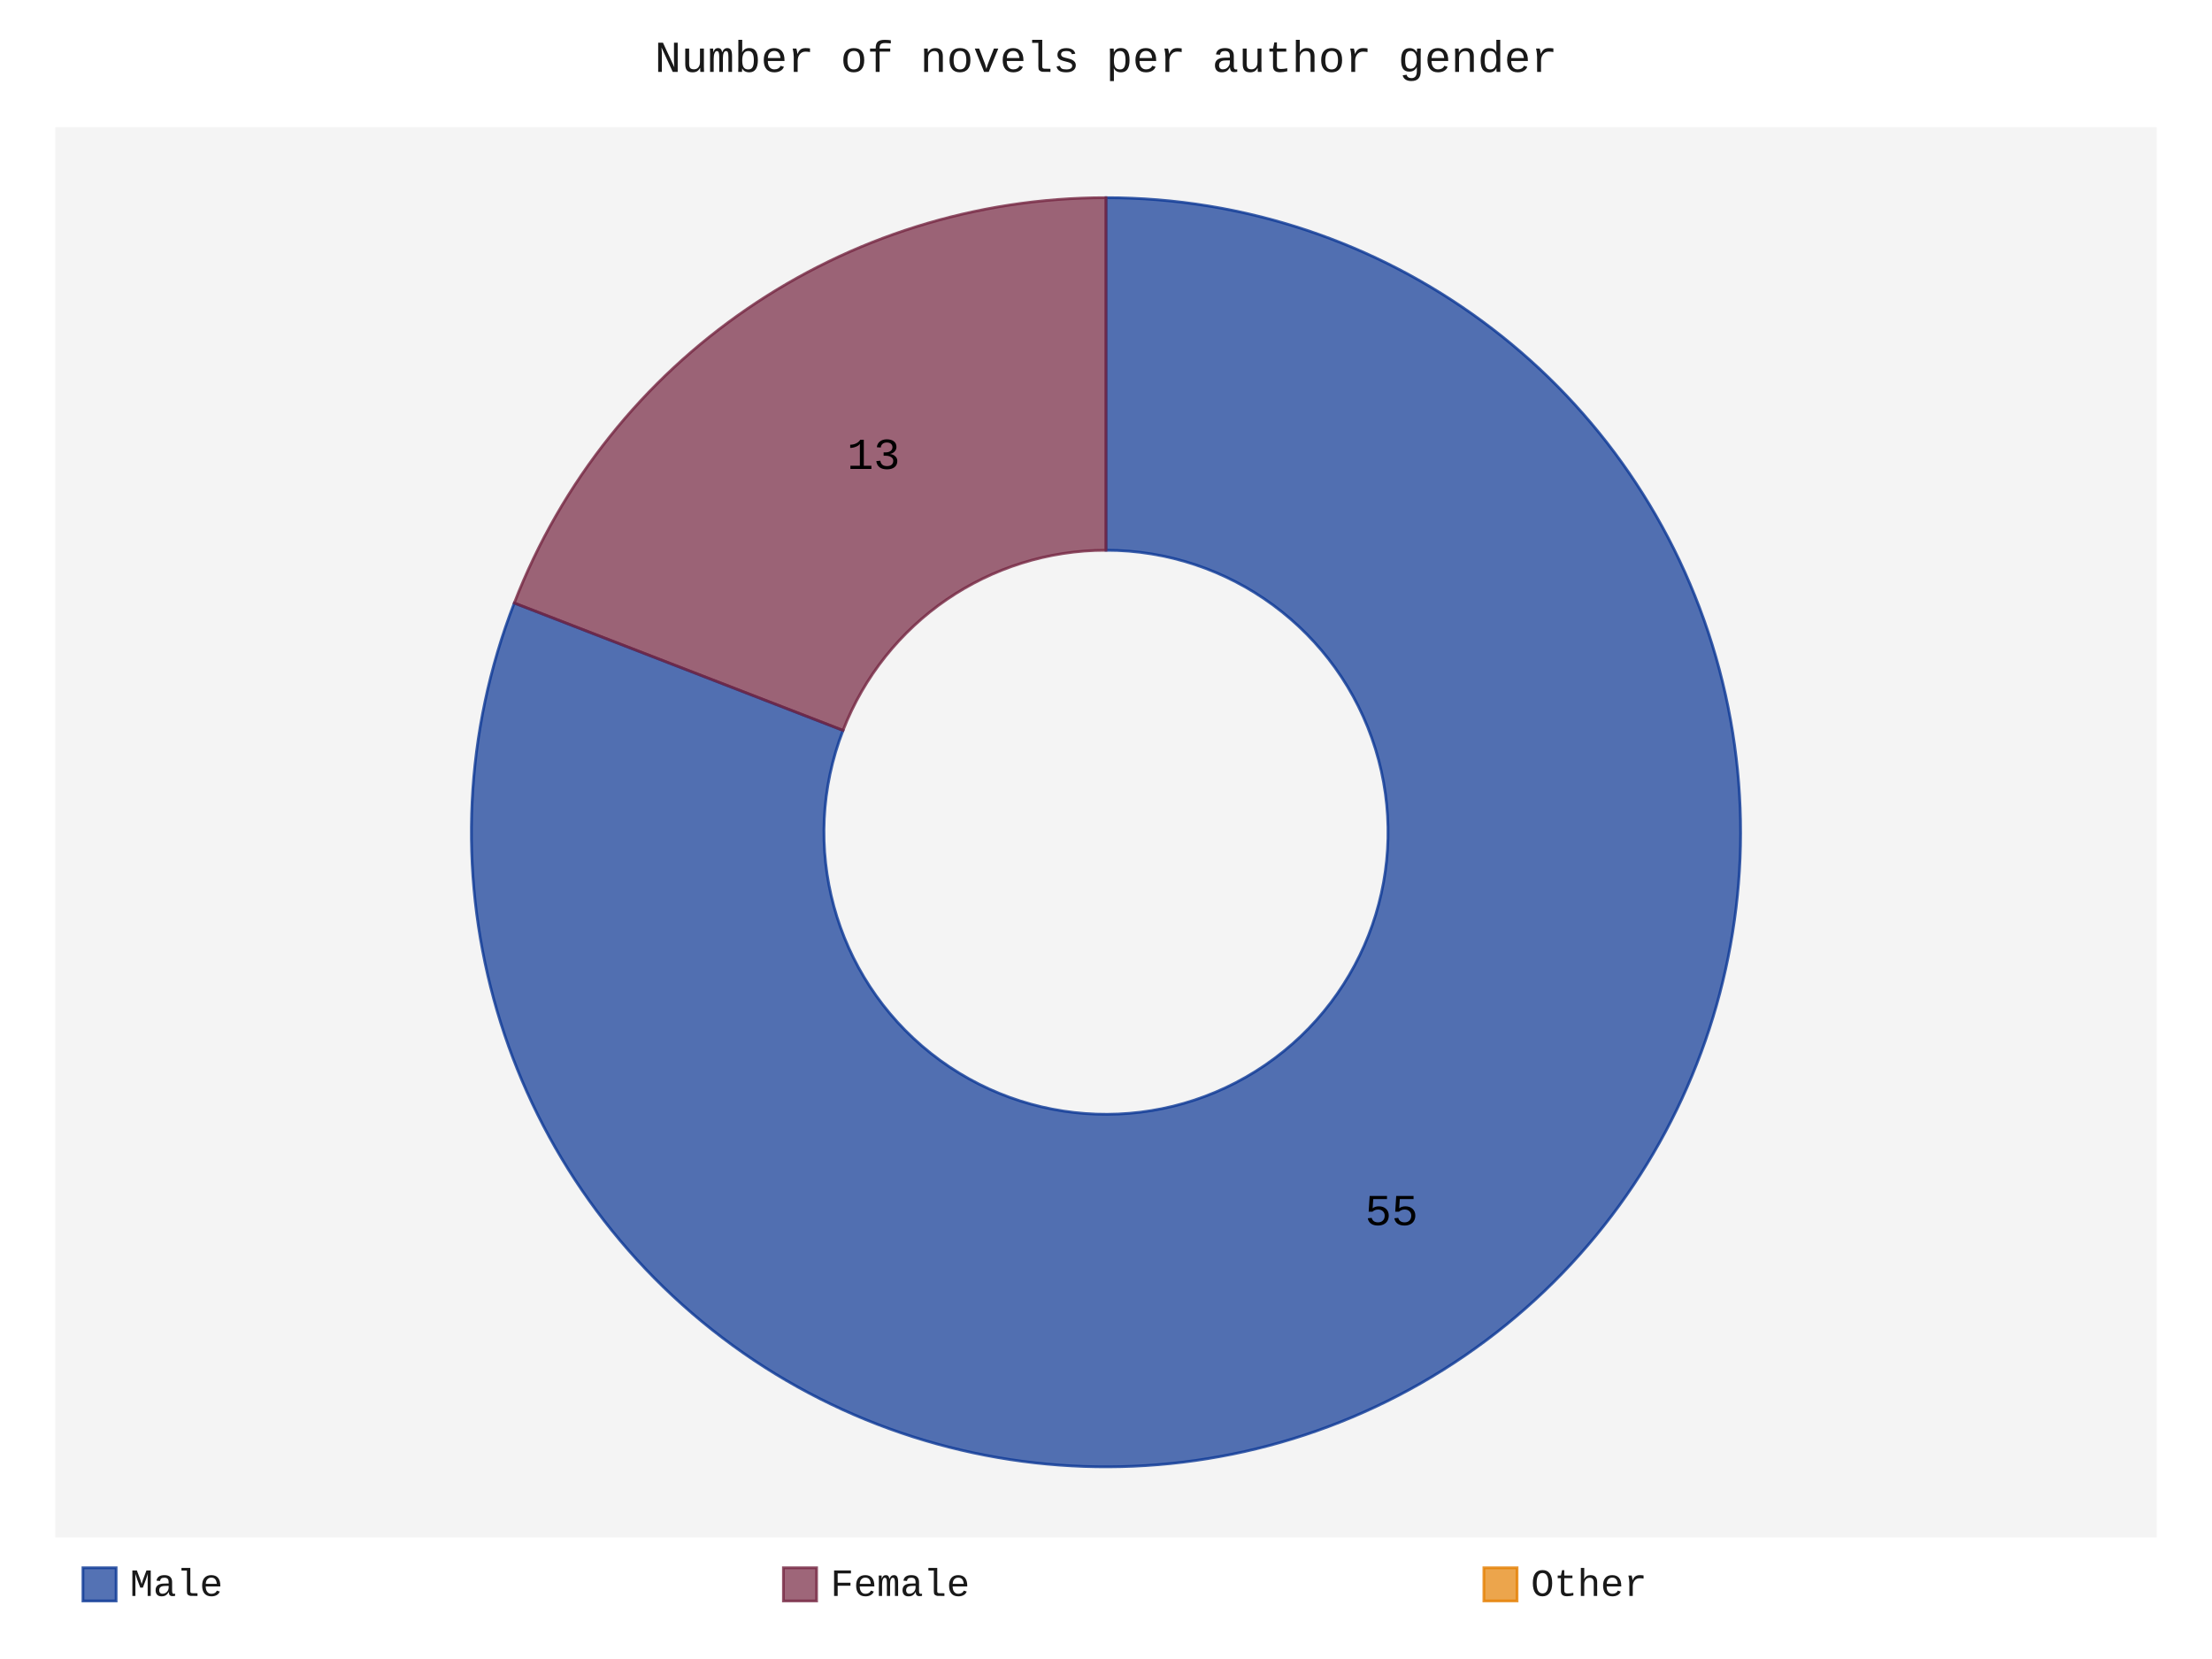
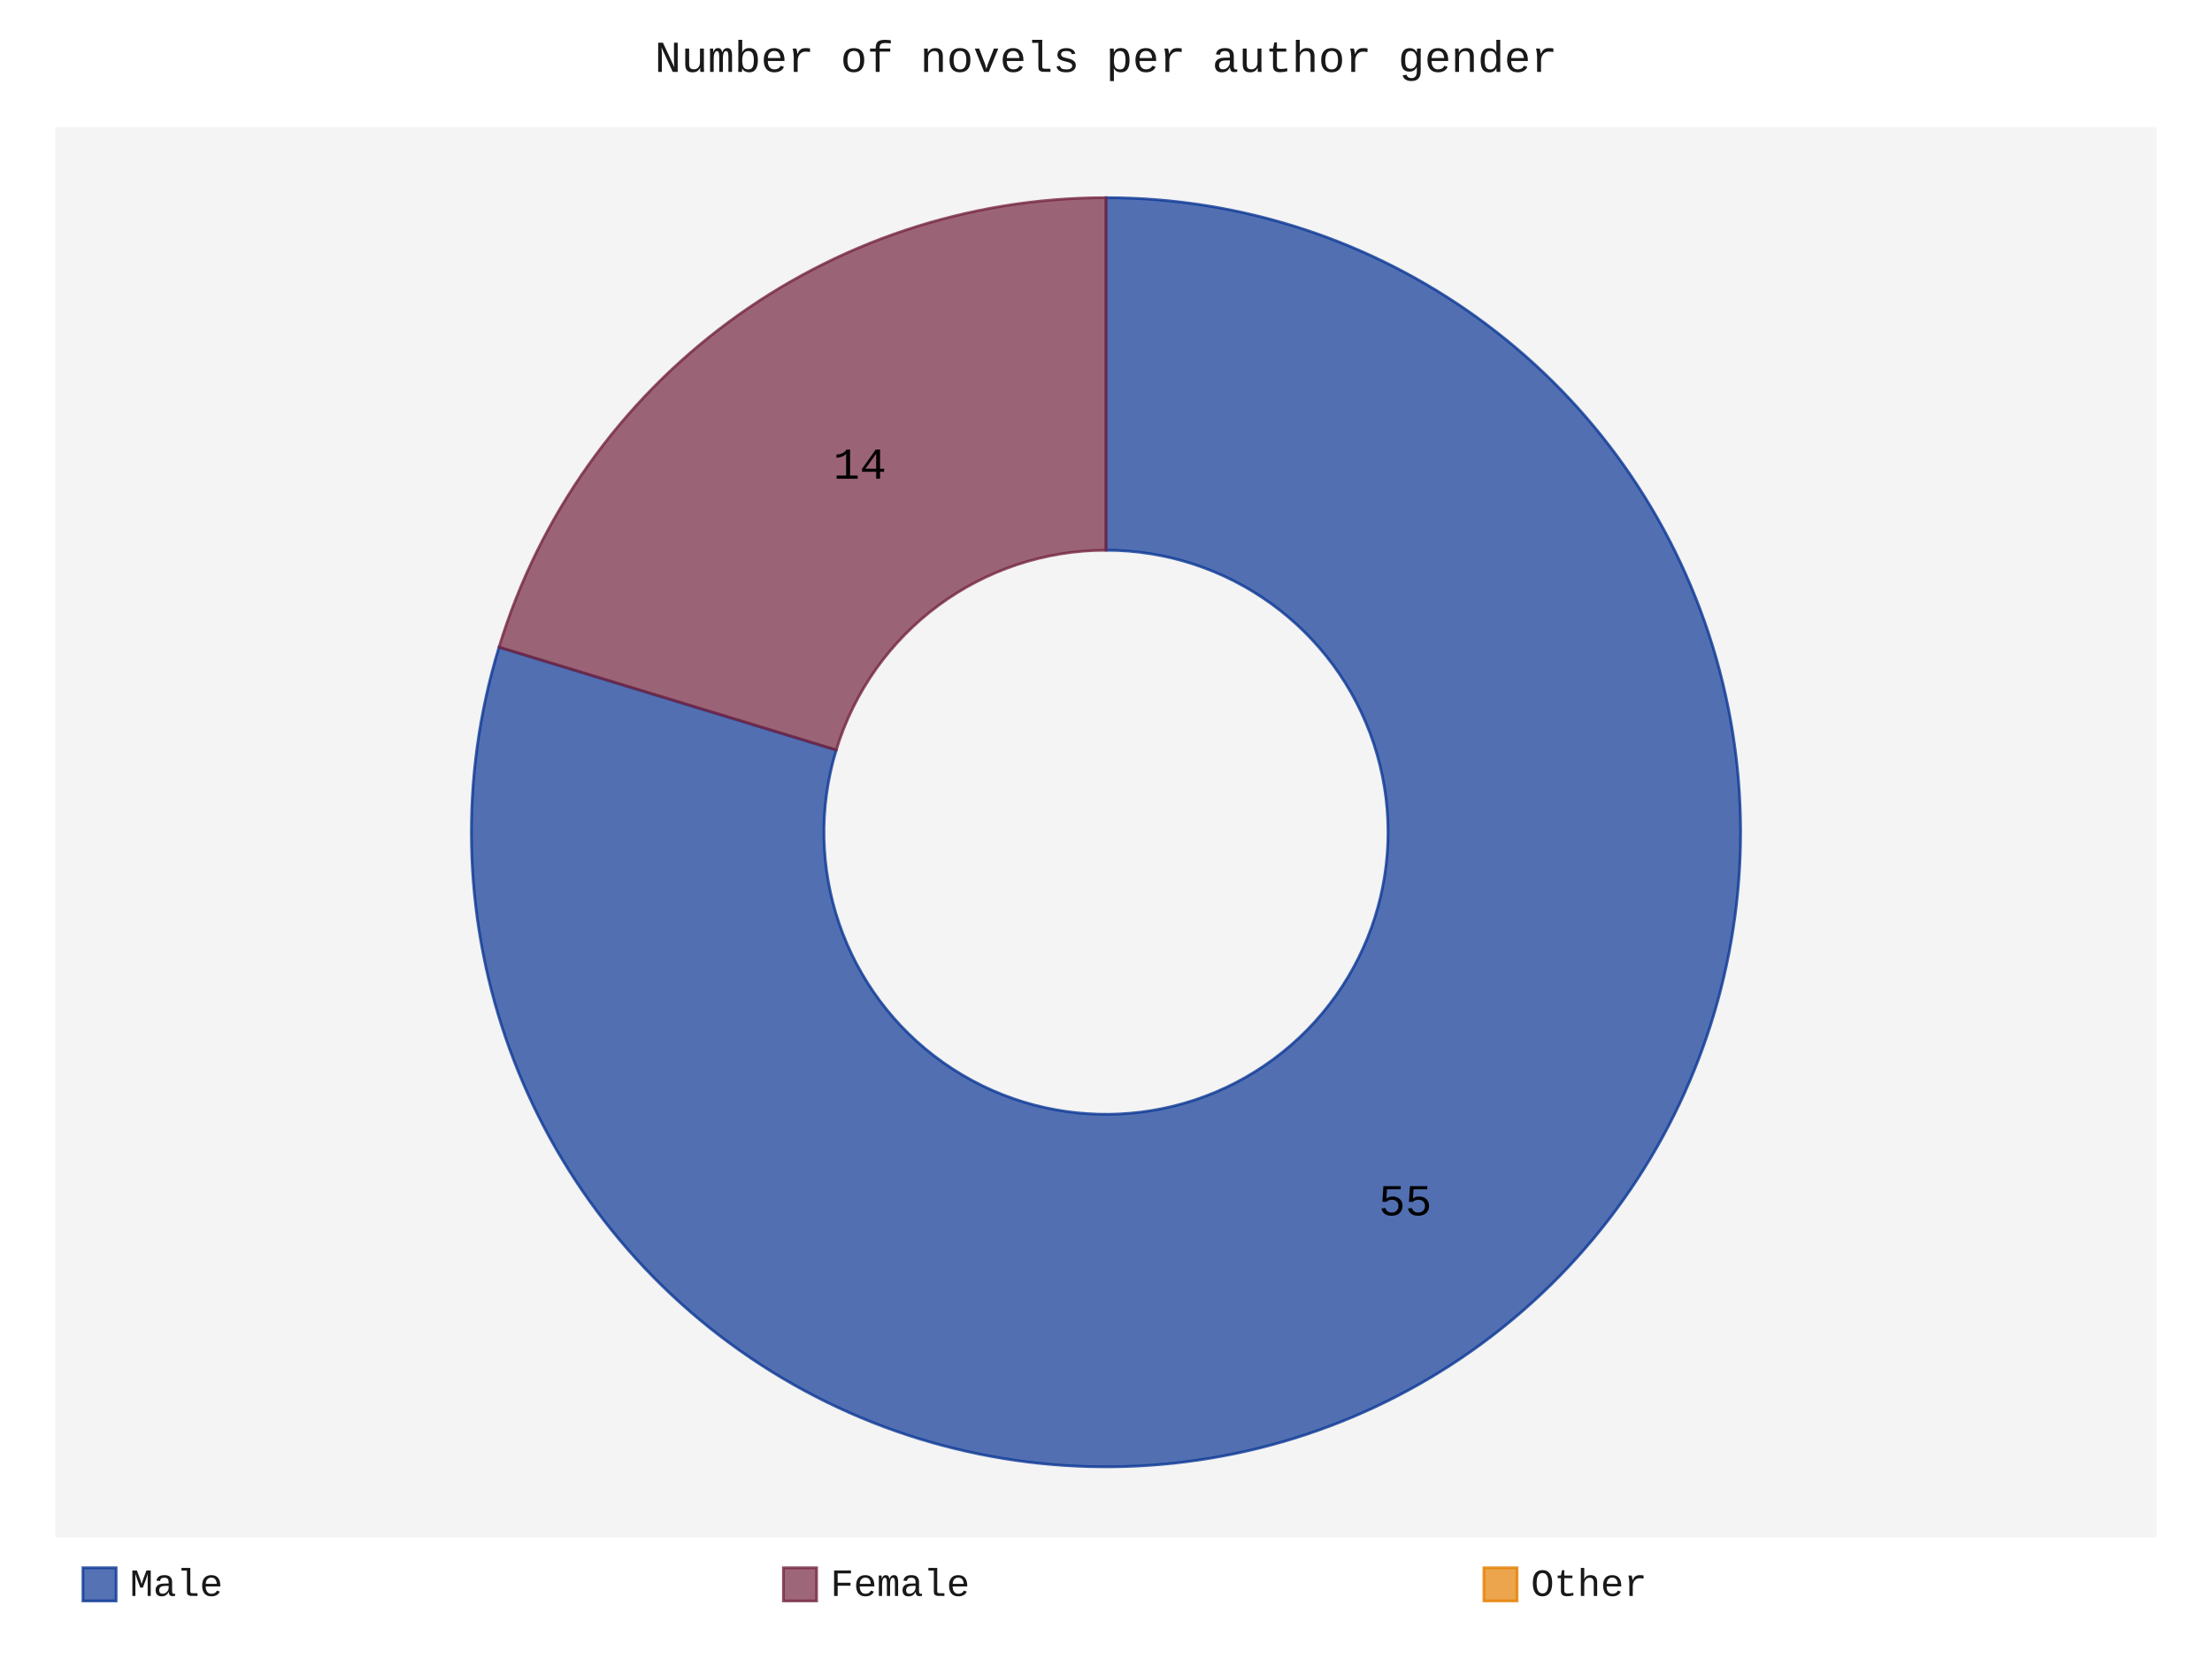
- <svg xmlns="http://www.w3.org/2000/svg" id="chart-c440b8f5-5df2-4c98-a96b-834a48d951c0" class="pygal-chart" viewBox="0 0 800 600">
+ <svg xmlns="http://www.w3.org/2000/svg" id="chart-ef74b21b-79a1-489d-b6f6-b1f09c086d42" class="pygal-chart" viewBox="0 0 800 600">
  <defs>
-     <style type="text/css">#chart-c440b8f5-5df2-4c98-a96b-834a48d951c0{-webkit-user-select:none;-webkit-font-smoothing:antialiased;font-family:Consolas,"Liberation Mono",Menlo,Courier,monospace}#chart-c440b8f5-5df2-4c98-a96b-834a48d951c0 .title{font-family:Consolas,"Liberation Mono",Menlo,Courier,monospace;font-size:16px}#chart-c440b8f5-5df2-4c98-a96b-834a48d951c0 .legends .legend text{font-family:Consolas,"Liberation Mono",Menlo,Courier,monospace;font-size:14px}#chart-c440b8f5-5df2-4c98-a96b-834a48d951c0 .axis text{font-family:Consolas,"Liberation Mono",Menlo,Courier,monospace;font-size:10px}#chart-c440b8f5-5df2-4c98-a96b-834a48d951c0 .axis text.major{font-family:Consolas,"Liberation Mono",Menlo,Courier,monospace;font-size:10px}#chart-c440b8f5-5df2-4c98-a96b-834a48d951c0 .text-overlay text.value{font-family:Consolas,"Liberation Mono",Menlo,Courier,monospace;font-size:16px}#chart-c440b8f5-5df2-4c98-a96b-834a48d951c0 .text-overlay text.label{font-family:Consolas,"Liberation Mono",Menlo,Courier,monospace;font-size:10px}#chart-c440b8f5-5df2-4c98-a96b-834a48d951c0 .tooltip{font-family:Consolas,"Liberation Mono",Menlo,Courier,monospace;font-size:14px}#chart-c440b8f5-5df2-4c98-a96b-834a48d951c0 text.no_data{font-family:Consolas,"Liberation Mono",Menlo,Courier,monospace;font-size:64px}
- #chart-c440b8f5-5df2-4c98-a96b-834a48d951c0{background-color:transparent}#chart-c440b8f5-5df2-4c98-a96b-834a48d951c0 path,#chart-c440b8f5-5df2-4c98-a96b-834a48d951c0 line,#chart-c440b8f5-5df2-4c98-a96b-834a48d951c0 rect,#chart-c440b8f5-5df2-4c98-a96b-834a48d951c0 circle{-webkit-transition:150ms;-moz-transition:150ms;transition:150ms}#chart-c440b8f5-5df2-4c98-a96b-834a48d951c0 .graph &gt; .background{fill:transparent}#chart-c440b8f5-5df2-4c98-a96b-834a48d951c0 .plot &gt; .background{fill:rgba(240,240,240,0.7)}#chart-c440b8f5-5df2-4c98-a96b-834a48d951c0 .graph{fill:rgba(0,0,0,0.9)}#chart-c440b8f5-5df2-4c98-a96b-834a48d951c0 text.no_data{fill:rgba(0,0,0,0.9)}#chart-c440b8f5-5df2-4c98-a96b-834a48d951c0 .title{fill:rgba(0,0,0,0.9)}#chart-c440b8f5-5df2-4c98-a96b-834a48d951c0 .legends .legend text{fill:rgba(0,0,0,0.9)}#chart-c440b8f5-5df2-4c98-a96b-834a48d951c0 .legends .legend:hover text{fill:rgba(0,0,0,0.9)}#chart-c440b8f5-5df2-4c98-a96b-834a48d951c0 .axis .line{stroke:rgba(0,0,0,0.9)}#chart-c440b8f5-5df2-4c98-a96b-834a48d951c0 .axis .guide.line{stroke:rgba(0,0,0,0.5)}#chart-c440b8f5-5df2-4c98-a96b-834a48d951c0 .axis .major.line{stroke:rgba(0,0,0,0.9)}#chart-c440b8f5-5df2-4c98-a96b-834a48d951c0 .axis text.major{fill:rgba(0,0,0,0.9)}#chart-c440b8f5-5df2-4c98-a96b-834a48d951c0 .axis.y .guides:hover .guide.line,#chart-c440b8f5-5df2-4c98-a96b-834a48d951c0 .line-graph .axis.x .guides:hover .guide.line,#chart-c440b8f5-5df2-4c98-a96b-834a48d951c0 .stackedline-graph .axis.x .guides:hover .guide.line,#chart-c440b8f5-5df2-4c98-a96b-834a48d951c0 .xy-graph .axis.x .guides:hover .guide.line{stroke:rgba(0,0,0,0.9)}#chart-c440b8f5-5df2-4c98-a96b-834a48d951c0 .axis .guides:hover text{fill:rgba(0,0,0,0.9)}#chart-c440b8f5-5df2-4c98-a96b-834a48d951c0 .reactive{fill-opacity:.7;stroke-opacity:.8}#chart-c440b8f5-5df2-4c98-a96b-834a48d951c0 .ci{stroke:rgba(0,0,0,0.9)}#chart-c440b8f5-5df2-4c98-a96b-834a48d951c0 .reactive.active,#chart-c440b8f5-5df2-4c98-a96b-834a48d951c0 .active .reactive{fill-opacity:.8;stroke-opacity:.9;stroke-width:4}#chart-c440b8f5-5df2-4c98-a96b-834a48d951c0 .ci .reactive.active{stroke-width:1.5}#chart-c440b8f5-5df2-4c98-a96b-834a48d951c0 .series text{fill:rgba(0,0,0,0.9)}#chart-c440b8f5-5df2-4c98-a96b-834a48d951c0 .tooltip rect{fill:rgba(240,240,240,0.7);stroke:rgba(0,0,0,0.9);-webkit-transition:opacity 150ms;-moz-transition:opacity 150ms;transition:opacity 150ms}#chart-c440b8f5-5df2-4c98-a96b-834a48d951c0 .tooltip .label{fill:rgba(0,0,0,0.9)}#chart-c440b8f5-5df2-4c98-a96b-834a48d951c0 .tooltip .label{fill:rgba(0,0,0,0.9)}#chart-c440b8f5-5df2-4c98-a96b-834a48d951c0 .tooltip .legend{font-size:.8em;fill:rgba(0,0,0,0.5)}#chart-c440b8f5-5df2-4c98-a96b-834a48d951c0 .tooltip .x_label{font-size:.6em;fill:rgba(0,0,0,0.9)}#chart-c440b8f5-5df2-4c98-a96b-834a48d951c0 .tooltip .xlink{font-size:.5em;text-decoration:underline}#chart-c440b8f5-5df2-4c98-a96b-834a48d951c0 .tooltip .value{font-size:1.5em}#chart-c440b8f5-5df2-4c98-a96b-834a48d951c0 .bound{font-size:.5em}#chart-c440b8f5-5df2-4c98-a96b-834a48d951c0 .max-value{font-size:.75em;fill:rgba(0,0,0,0.5)}#chart-c440b8f5-5df2-4c98-a96b-834a48d951c0 .map-element{fill:rgba(240,240,240,0.7);stroke:rgba(0,0,0,0.5) !important}#chart-c440b8f5-5df2-4c98-a96b-834a48d951c0 .map-element .reactive{fill-opacity:inherit;stroke-opacity:inherit}#chart-c440b8f5-5df2-4c98-a96b-834a48d951c0 .color-0,#chart-c440b8f5-5df2-4c98-a96b-834a48d951c0 .color-0 a:visited{stroke:rgb(12,55,149);fill:rgb(12,55,149)}#chart-c440b8f5-5df2-4c98-a96b-834a48d951c0 .color-1,#chart-c440b8f5-5df2-4c98-a96b-834a48d951c0 .color-1 a:visited{stroke:rgb(117,38,65);fill:rgb(117,38,65)}#chart-c440b8f5-5df2-4c98-a96b-834a48d951c0 .color-2,#chart-c440b8f5-5df2-4c98-a96b-834a48d951c0 .color-2 a:visited{stroke:rgb(228,127,0);fill:rgb(228,127,0)}#chart-c440b8f5-5df2-4c98-a96b-834a48d951c0 .text-overlay .color-0 text{fill:black}#chart-c440b8f5-5df2-4c98-a96b-834a48d951c0 .text-overlay .color-1 text{fill:black}#chart-c440b8f5-5df2-4c98-a96b-834a48d951c0 .text-overlay .color-2 text{fill:black}
- #chart-c440b8f5-5df2-4c98-a96b-834a48d951c0 text.no_data{text-anchor:middle}#chart-c440b8f5-5df2-4c98-a96b-834a48d951c0 .guide.line{fill:none}#chart-c440b8f5-5df2-4c98-a96b-834a48d951c0 .centered{text-anchor:middle}#chart-c440b8f5-5df2-4c98-a96b-834a48d951c0 .title{text-anchor:middle}#chart-c440b8f5-5df2-4c98-a96b-834a48d951c0 .legends .legend text{fill-opacity:1}#chart-c440b8f5-5df2-4c98-a96b-834a48d951c0 .axis.x text{text-anchor:middle}#chart-c440b8f5-5df2-4c98-a96b-834a48d951c0 .axis.x:not(.web) text[transform]{text-anchor:start}#chart-c440b8f5-5df2-4c98-a96b-834a48d951c0 .axis.x:not(.web) text[transform].backwards{text-anchor:end}#chart-c440b8f5-5df2-4c98-a96b-834a48d951c0 .axis.y text{text-anchor:end}#chart-c440b8f5-5df2-4c98-a96b-834a48d951c0 .axis.y text[transform].backwards{text-anchor:start}#chart-c440b8f5-5df2-4c98-a96b-834a48d951c0 .axis.y2 text{text-anchor:start}#chart-c440b8f5-5df2-4c98-a96b-834a48d951c0 .axis.y2 text[transform].backwards{text-anchor:end}#chart-c440b8f5-5df2-4c98-a96b-834a48d951c0 .axis .guide.line{stroke-dasharray:4,4}#chart-c440b8f5-5df2-4c98-a96b-834a48d951c0 .axis .major.guide.line{stroke-dasharray:6,6}#chart-c440b8f5-5df2-4c98-a96b-834a48d951c0 .horizontal .axis.y .guide.line,#chart-c440b8f5-5df2-4c98-a96b-834a48d951c0 .horizontal .axis.y2 .guide.line,#chart-c440b8f5-5df2-4c98-a96b-834a48d951c0 .vertical .axis.x .guide.line{opacity:0}#chart-c440b8f5-5df2-4c98-a96b-834a48d951c0 .horizontal .axis.always_show .guide.line,#chart-c440b8f5-5df2-4c98-a96b-834a48d951c0 .vertical .axis.always_show .guide.line{opacity:1 !important}#chart-c440b8f5-5df2-4c98-a96b-834a48d951c0 .axis.y .guides:hover .guide.line,#chart-c440b8f5-5df2-4c98-a96b-834a48d951c0 .axis.y2 .guides:hover .guide.line,#chart-c440b8f5-5df2-4c98-a96b-834a48d951c0 .axis.x .guides:hover .guide.line{opacity:1}#chart-c440b8f5-5df2-4c98-a96b-834a48d951c0 .axis .guides:hover text{opacity:1}#chart-c440b8f5-5df2-4c98-a96b-834a48d951c0 .nofill{fill:none}#chart-c440b8f5-5df2-4c98-a96b-834a48d951c0 .subtle-fill{fill-opacity:.2}#chart-c440b8f5-5df2-4c98-a96b-834a48d951c0 .dot{stroke-width:1px;fill-opacity:1}#chart-c440b8f5-5df2-4c98-a96b-834a48d951c0 .dot.active{stroke-width:5px}#chart-c440b8f5-5df2-4c98-a96b-834a48d951c0 .dot.negative{fill:transparent}#chart-c440b8f5-5df2-4c98-a96b-834a48d951c0 text,#chart-c440b8f5-5df2-4c98-a96b-834a48d951c0 tspan{stroke:none !important}#chart-c440b8f5-5df2-4c98-a96b-834a48d951c0 .series text.active{opacity:1}#chart-c440b8f5-5df2-4c98-a96b-834a48d951c0 .tooltip rect{fill-opacity:.95;stroke-width:.5}#chart-c440b8f5-5df2-4c98-a96b-834a48d951c0 .tooltip text{fill-opacity:1}#chart-c440b8f5-5df2-4c98-a96b-834a48d951c0 .showable{visibility:hidden}#chart-c440b8f5-5df2-4c98-a96b-834a48d951c0 .showable.shown{visibility:visible}#chart-c440b8f5-5df2-4c98-a96b-834a48d951c0 .gauge-background{fill:rgba(229,229,229,1);stroke:none}#chart-c440b8f5-5df2-4c98-a96b-834a48d951c0 .bg-lines{stroke:transparent;stroke-width:2px}</style>
+     <style type="text/css">#chart-ef74b21b-79a1-489d-b6f6-b1f09c086d42{-webkit-user-select:none;-webkit-font-smoothing:antialiased;font-family:Consolas,"Liberation Mono",Menlo,Courier,monospace}#chart-ef74b21b-79a1-489d-b6f6-b1f09c086d42 .title{font-family:Consolas,"Liberation Mono",Menlo,Courier,monospace;font-size:16px}#chart-ef74b21b-79a1-489d-b6f6-b1f09c086d42 .legends .legend text{font-family:Consolas,"Liberation Mono",Menlo,Courier,monospace;font-size:14px}#chart-ef74b21b-79a1-489d-b6f6-b1f09c086d42 .axis text{font-family:Consolas,"Liberation Mono",Menlo,Courier,monospace;font-size:10px}#chart-ef74b21b-79a1-489d-b6f6-b1f09c086d42 .axis text.major{font-family:Consolas,"Liberation Mono",Menlo,Courier,monospace;font-size:10px}#chart-ef74b21b-79a1-489d-b6f6-b1f09c086d42 .text-overlay text.value{font-family:Consolas,"Liberation Mono",Menlo,Courier,monospace;font-size:16px}#chart-ef74b21b-79a1-489d-b6f6-b1f09c086d42 .text-overlay text.label{font-family:Consolas,"Liberation Mono",Menlo,Courier,monospace;font-size:10px}#chart-ef74b21b-79a1-489d-b6f6-b1f09c086d42 .tooltip{font-family:Consolas,"Liberation Mono",Menlo,Courier,monospace;font-size:14px}#chart-ef74b21b-79a1-489d-b6f6-b1f09c086d42 text.no_data{font-family:Consolas,"Liberation Mono",Menlo,Courier,monospace;font-size:64px}
+ #chart-ef74b21b-79a1-489d-b6f6-b1f09c086d42{background-color:transparent}#chart-ef74b21b-79a1-489d-b6f6-b1f09c086d42 path,#chart-ef74b21b-79a1-489d-b6f6-b1f09c086d42 line,#chart-ef74b21b-79a1-489d-b6f6-b1f09c086d42 rect,#chart-ef74b21b-79a1-489d-b6f6-b1f09c086d42 circle{-webkit-transition:150ms;-moz-transition:150ms;transition:150ms}#chart-ef74b21b-79a1-489d-b6f6-b1f09c086d42 .graph &gt; .background{fill:transparent}#chart-ef74b21b-79a1-489d-b6f6-b1f09c086d42 .plot &gt; .background{fill:rgba(240,240,240,0.7)}#chart-ef74b21b-79a1-489d-b6f6-b1f09c086d42 .graph{fill:rgba(0,0,0,0.9)}#chart-ef74b21b-79a1-489d-b6f6-b1f09c086d42 text.no_data{fill:rgba(0,0,0,0.9)}#chart-ef74b21b-79a1-489d-b6f6-b1f09c086d42 .title{fill:rgba(0,0,0,0.9)}#chart-ef74b21b-79a1-489d-b6f6-b1f09c086d42 .legends .legend text{fill:rgba(0,0,0,0.9)}#chart-ef74b21b-79a1-489d-b6f6-b1f09c086d42 .legends .legend:hover text{fill:rgba(0,0,0,0.9)}#chart-ef74b21b-79a1-489d-b6f6-b1f09c086d42 .axis .line{stroke:rgba(0,0,0,0.9)}#chart-ef74b21b-79a1-489d-b6f6-b1f09c086d42 .axis .guide.line{stroke:rgba(0,0,0,0.5)}#chart-ef74b21b-79a1-489d-b6f6-b1f09c086d42 .axis .major.line{stroke:rgba(0,0,0,0.9)}#chart-ef74b21b-79a1-489d-b6f6-b1f09c086d42 .axis text.major{fill:rgba(0,0,0,0.9)}#chart-ef74b21b-79a1-489d-b6f6-b1f09c086d42 .axis.y .guides:hover .guide.line,#chart-ef74b21b-79a1-489d-b6f6-b1f09c086d42 .line-graph .axis.x .guides:hover .guide.line,#chart-ef74b21b-79a1-489d-b6f6-b1f09c086d42 .stackedline-graph .axis.x .guides:hover .guide.line,#chart-ef74b21b-79a1-489d-b6f6-b1f09c086d42 .xy-graph .axis.x .guides:hover .guide.line{stroke:rgba(0,0,0,0.9)}#chart-ef74b21b-79a1-489d-b6f6-b1f09c086d42 .axis .guides:hover text{fill:rgba(0,0,0,0.9)}#chart-ef74b21b-79a1-489d-b6f6-b1f09c086d42 .reactive{fill-opacity:.7;stroke-opacity:.8}#chart-ef74b21b-79a1-489d-b6f6-b1f09c086d42 .ci{stroke:rgba(0,0,0,0.9)}#chart-ef74b21b-79a1-489d-b6f6-b1f09c086d42 .reactive.active,#chart-ef74b21b-79a1-489d-b6f6-b1f09c086d42 .active .reactive{fill-opacity:.8;stroke-opacity:.9;stroke-width:4}#chart-ef74b21b-79a1-489d-b6f6-b1f09c086d42 .ci .reactive.active{stroke-width:1.5}#chart-ef74b21b-79a1-489d-b6f6-b1f09c086d42 .series text{fill:rgba(0,0,0,0.9)}#chart-ef74b21b-79a1-489d-b6f6-b1f09c086d42 .tooltip rect{fill:rgba(240,240,240,0.7);stroke:rgba(0,0,0,0.9);-webkit-transition:opacity 150ms;-moz-transition:opacity 150ms;transition:opacity 150ms}#chart-ef74b21b-79a1-489d-b6f6-b1f09c086d42 .tooltip .label{fill:rgba(0,0,0,0.9)}#chart-ef74b21b-79a1-489d-b6f6-b1f09c086d42 .tooltip .label{fill:rgba(0,0,0,0.9)}#chart-ef74b21b-79a1-489d-b6f6-b1f09c086d42 .tooltip .legend{font-size:.8em;fill:rgba(0,0,0,0.5)}#chart-ef74b21b-79a1-489d-b6f6-b1f09c086d42 .tooltip .x_label{font-size:.6em;fill:rgba(0,0,0,0.9)}#chart-ef74b21b-79a1-489d-b6f6-b1f09c086d42 .tooltip .xlink{font-size:.5em;text-decoration:underline}#chart-ef74b21b-79a1-489d-b6f6-b1f09c086d42 .tooltip .value{font-size:1.5em}#chart-ef74b21b-79a1-489d-b6f6-b1f09c086d42 .bound{font-size:.5em}#chart-ef74b21b-79a1-489d-b6f6-b1f09c086d42 .max-value{font-size:.75em;fill:rgba(0,0,0,0.5)}#chart-ef74b21b-79a1-489d-b6f6-b1f09c086d42 .map-element{fill:rgba(240,240,240,0.7);stroke:rgba(0,0,0,0.5) !important}#chart-ef74b21b-79a1-489d-b6f6-b1f09c086d42 .map-element .reactive{fill-opacity:inherit;stroke-opacity:inherit}#chart-ef74b21b-79a1-489d-b6f6-b1f09c086d42 .color-0,#chart-ef74b21b-79a1-489d-b6f6-b1f09c086d42 .color-0 a:visited{stroke:rgb(12,55,149);fill:rgb(12,55,149)}#chart-ef74b21b-79a1-489d-b6f6-b1f09c086d42 .color-1,#chart-ef74b21b-79a1-489d-b6f6-b1f09c086d42 .color-1 a:visited{stroke:rgb(117,38,65);fill:rgb(117,38,65)}#chart-ef74b21b-79a1-489d-b6f6-b1f09c086d42 .color-2,#chart-ef74b21b-79a1-489d-b6f6-b1f09c086d42 .color-2 a:visited{stroke:rgb(228,127,0);fill:rgb(228,127,0)}#chart-ef74b21b-79a1-489d-b6f6-b1f09c086d42 .text-overlay .color-0 text{fill:black}#chart-ef74b21b-79a1-489d-b6f6-b1f09c086d42 .text-overlay .color-1 text{fill:black}#chart-ef74b21b-79a1-489d-b6f6-b1f09c086d42 .text-overlay .color-2 text{fill:black}
+ #chart-ef74b21b-79a1-489d-b6f6-b1f09c086d42 text.no_data{text-anchor:middle}#chart-ef74b21b-79a1-489d-b6f6-b1f09c086d42 .guide.line{fill:none}#chart-ef74b21b-79a1-489d-b6f6-b1f09c086d42 .centered{text-anchor:middle}#chart-ef74b21b-79a1-489d-b6f6-b1f09c086d42 .title{text-anchor:middle}#chart-ef74b21b-79a1-489d-b6f6-b1f09c086d42 .legends .legend text{fill-opacity:1}#chart-ef74b21b-79a1-489d-b6f6-b1f09c086d42 .axis.x text{text-anchor:middle}#chart-ef74b21b-79a1-489d-b6f6-b1f09c086d42 .axis.x:not(.web) text[transform]{text-anchor:start}#chart-ef74b21b-79a1-489d-b6f6-b1f09c086d42 .axis.x:not(.web) text[transform].backwards{text-anchor:end}#chart-ef74b21b-79a1-489d-b6f6-b1f09c086d42 .axis.y text{text-anchor:end}#chart-ef74b21b-79a1-489d-b6f6-b1f09c086d42 .axis.y text[transform].backwards{text-anchor:start}#chart-ef74b21b-79a1-489d-b6f6-b1f09c086d42 .axis.y2 text{text-anchor:start}#chart-ef74b21b-79a1-489d-b6f6-b1f09c086d42 .axis.y2 text[transform].backwards{text-anchor:end}#chart-ef74b21b-79a1-489d-b6f6-b1f09c086d42 .axis .guide.line{stroke-dasharray:4,4}#chart-ef74b21b-79a1-489d-b6f6-b1f09c086d42 .axis .major.guide.line{stroke-dasharray:6,6}#chart-ef74b21b-79a1-489d-b6f6-b1f09c086d42 .horizontal .axis.y .guide.line,#chart-ef74b21b-79a1-489d-b6f6-b1f09c086d42 .horizontal .axis.y2 .guide.line,#chart-ef74b21b-79a1-489d-b6f6-b1f09c086d42 .vertical .axis.x .guide.line{opacity:0}#chart-ef74b21b-79a1-489d-b6f6-b1f09c086d42 .horizontal .axis.always_show .guide.line,#chart-ef74b21b-79a1-489d-b6f6-b1f09c086d42 .vertical .axis.always_show .guide.line{opacity:1 !important}#chart-ef74b21b-79a1-489d-b6f6-b1f09c086d42 .axis.y .guides:hover .guide.line,#chart-ef74b21b-79a1-489d-b6f6-b1f09c086d42 .axis.y2 .guides:hover .guide.line,#chart-ef74b21b-79a1-489d-b6f6-b1f09c086d42 .axis.x .guides:hover .guide.line{opacity:1}#chart-ef74b21b-79a1-489d-b6f6-b1f09c086d42 .axis .guides:hover text{opacity:1}#chart-ef74b21b-79a1-489d-b6f6-b1f09c086d42 .nofill{fill:none}#chart-ef74b21b-79a1-489d-b6f6-b1f09c086d42 .subtle-fill{fill-opacity:.2}#chart-ef74b21b-79a1-489d-b6f6-b1f09c086d42 .dot{stroke-width:1px;fill-opacity:1}#chart-ef74b21b-79a1-489d-b6f6-b1f09c086d42 .dot.active{stroke-width:5px}#chart-ef74b21b-79a1-489d-b6f6-b1f09c086d42 .dot.negative{fill:transparent}#chart-ef74b21b-79a1-489d-b6f6-b1f09c086d42 text,#chart-ef74b21b-79a1-489d-b6f6-b1f09c086d42 tspan{stroke:none !important}#chart-ef74b21b-79a1-489d-b6f6-b1f09c086d42 .series text.active{opacity:1}#chart-ef74b21b-79a1-489d-b6f6-b1f09c086d42 .tooltip rect{fill-opacity:.95;stroke-width:.5}#chart-ef74b21b-79a1-489d-b6f6-b1f09c086d42 .tooltip text{fill-opacity:1}#chart-ef74b21b-79a1-489d-b6f6-b1f09c086d42 .showable{visibility:hidden}#chart-ef74b21b-79a1-489d-b6f6-b1f09c086d42 .showable.shown{visibility:visible}#chart-ef74b21b-79a1-489d-b6f6-b1f09c086d42 .gauge-background{fill:rgba(229,229,229,1);stroke:none}#chart-ef74b21b-79a1-489d-b6f6-b1f09c086d42 .bg-lines{stroke:transparent;stroke-width:2px}</style>
  </defs>
  <g class="graph pie-graph vertical">
    <rect class="background" height="600" width="800" x="0" y="0" />
    <g class="plot" transform="translate(20, 46)">
      <rect class="background" height="510.0" width="760" x="0" y="0" />
      <g class="series serie-0 color-0">
        <g class="slices">
          <g class="slice">
-             <path class="slice reactive tooltip-trigger" d="M380 25.5 A229.5 229.5 0 1 1 165.998 172.095 L284.888 218.153 A102 102 0 1 0 380 153 z" />
+             <path class="slice reactive tooltip-trigger" d="M380 25.5 A229.5 229.5 0 1 1 160.477 188.067 L282.434 225.252 A102 102 0 1 0 380 153 z" />
          </g>
        </g>
      </g>
      <g class="series serie-1 color-1">
        <g class="slices">
          <g class="slice">
-             <path class="slice reactive tooltip-trigger" d="M165.998 172.095 A229.5 229.5 0 0 1 380 25.5 L380 153 A102 102 0 0 0 284.888 218.153 z" />
+             <path class="slice reactive tooltip-trigger" d="M160.477 188.067 A229.5 229.5 0 0 1 380 25.5 L380 153 A102 102 0 0 0 282.434 225.252 z" />
          </g>
        </g>
      </g>
      <g class="series serie-2 color-2">
        <g class="slices">
          <g class="slice" />
        </g>
      </g>
    </g>
    <g class="titles">
      <text class="title plot_title" x="400.0" y="26">Number of novels per author gender</text>
    </g>
    <g class="plot overlay" transform="translate(20, 46)">
      <g class="series serie-0 color-0" />
      <g class="series serie-1 color-1" />
      <g class="series serie-2 color-2" />
    </g>
    <g class="plot text-overlay" transform="translate(20, 46)">
      <g class="series serie-0 color-0">
-         <text class="value" text-anchor="left" x="473.671" y="397.077">55</text>
+         <text class="value" text-anchor="left" x="478.642" y="393.535">55</text>
      </g>
      <g class="series serie-1 color-1">
-         <text class="value" text-anchor="left" x="286.329" y="123.59">13</text>
+         <text class="value" text-anchor="left" x="281.358" y="127.131">14</text>
      </g>
      <g class="series serie-2 color-2" />
    </g>
    <g class="plot tooltip-overlay" transform="translate(20, 46)">
      <g class="tooltip" style="opacity: 0" transform="translate(0 0)">
        <rect class="tooltip-box" height="0" rx="0" ry="0" width="0" />
        <g class="text" />
      </g>
    </g>
    <g class="legends" transform="translate(30, 566)">
      <g class="legend reactive activate-serie" id="activate-serie-0">
        <rect class="color-0 reactive" height="12" width="12" x="0.0" y="1.0" />
        <text x="17.0" y="11.2">Male</text>
      </g>
      <g class="legend reactive activate-serie" id="activate-serie-1">
        <rect class="color-1 reactive" height="12" width="12" x="253.333" y="1.0" />
        <text x="270.333" y="11.2">Female</text>
      </g>
      <g class="legend reactive activate-serie" id="activate-serie-2">
        <rect class="color-2 reactive" height="12" width="12" x="506.667" y="1.0" />
        <text x="523.667" y="11.2">Other</text>
      </g>
    </g>
  </g>
</svg>
